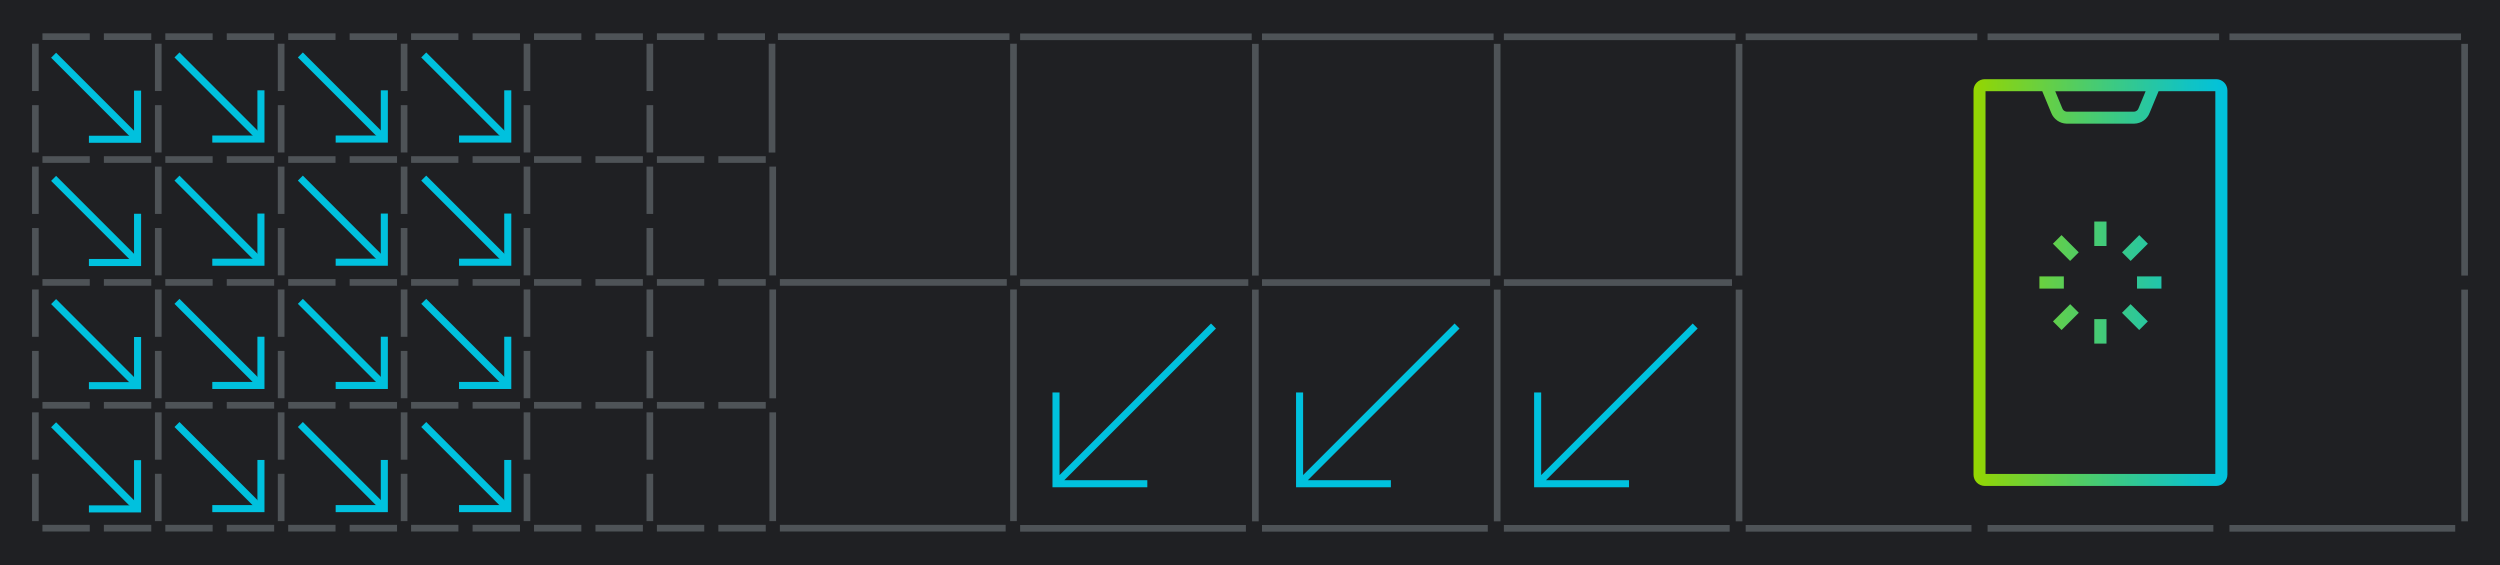
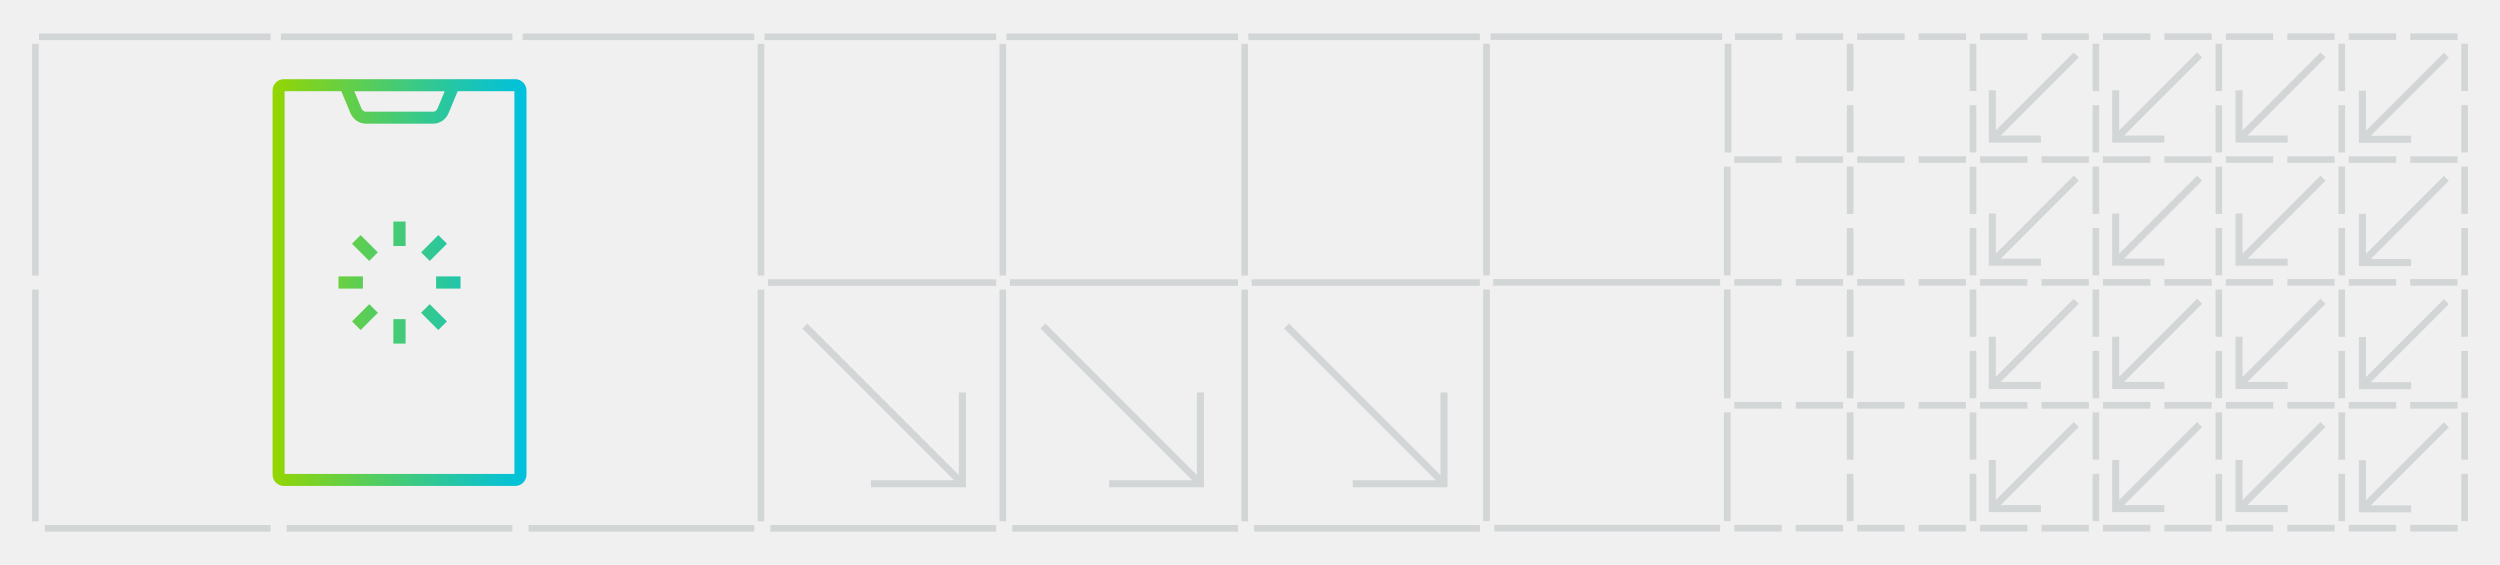
- <svg xmlns="http://www.w3.org/2000/svg" width="354" height="80" viewBox="0 0 354 80">
+ <svg xmlns="http://www.w3.org/2000/svg" id="Layer_1" data-name="Layer 1" width="354" height="80" viewBox="0 0 354 80">
  <defs>
-     <clipPath id="a">
-       <rect width="354" height="80" transform="translate(14 15)" fill="#a3a8ae" />
-     </clipPath>
-     <linearGradient id="b" y1="0.5" x2="1" y2="0.5" gradientUnits="objectBoundingBox">
+     <style>
+       .cls-1 {
+         fill: url(#New_Gradient_Swatch_12);
+       }
+ 
+       .cls-2, .cls-3 {
+         fill: #7d868c;
+       }
+ 
+       .cls-4, .cls-3 {
+         opacity: .25;
+       }
+     </style>
+     <linearGradient id="New_Gradient_Swatch_12" data-name="New Gradient Swatch 12" x1="279.45" y1="40.01" x2="315.4" y2="40.01" gradientTransform="translate(-240.85)" gradientUnits="userSpaceOnUse">
      <stop offset="0" stop-color="#95d600" />
-       <stop offset="0.07" stop-color="#88d412" />
-       <stop offset="0.53" stop-color="#3fca7e" />
-       <stop offset="0.85" stop-color="#11c3c3" />
+       <stop offset=".07" stop-color="#88d412" />
+       <stop offset=".53" stop-color="#3fca7e" />
+       <stop offset=".85" stop-color="#11c3c3" />
      <stop offset="1" stop-color="#00c1de" />
    </linearGradient>
  </defs>
-   <g transform="translate(-14 -15)" clip-path="url(#a)">
-     <g transform="translate(14 15)">
-       <path d="M0,0H354V80H0Z" fill="#1f2023" />
-       <g opacity="0.5">
-         <rect width="0.94" height="6.7" transform="translate(4.54 6.19)" fill="#7d868c" />
-         <rect width="6.7" height="0.94" transform="translate(6.01 4.72)" fill="#7d868c" />
-         <rect width="6.71" height="0.94" transform="translate(14.71 4.72)" fill="#7d868c" />
-         <rect width="0.94" height="6.7" transform="translate(21.94 6.19)" fill="#7d868c" />
-         <rect width="6.7" height="0.94" transform="translate(23.41 4.72)" fill="#7d868c" />
-         <rect width="0.94" height="6.7" transform="translate(39.34 6.19)" fill="#7d868c" />
-         <rect width="6.7" height="0.94" transform="translate(40.81 4.72)" fill="#7d868c" />
-         <rect width="6.71" height="0.94" transform="translate(32.11 4.72)" fill="#7d868c" />
-         <rect width="0.94" height="6.7" transform="translate(56.75 6.19)" fill="#7d868c" />
-         <rect width="6.7" height="0.94" transform="translate(58.21 4.72)" fill="#7d868c" />
-         <rect width="6.71" height="0.94" transform="translate(49.51 4.72)" fill="#7d868c" />
-         <rect width="6.71" height="0.94" transform="translate(66.92 4.72)" fill="#7d868c" />
-         <rect width="0.94" height="6.7" transform="translate(74.15 6.19)" fill="#7d868c" />
-         <rect width="6.7" height="0.94" transform="translate(75.62 4.72)" fill="#7d868c" />
-         <rect width="0.94" height="6.7" transform="translate(91.55 6.19)" fill="#7d868c" />
-         <rect width="6.71" height="0.94" transform="translate(84.32 4.72)" fill="#7d868c" />
-         <rect width="6.7" height="0.94" transform="translate(93.02 4.72)" fill="#7d868c" />
-         <rect width="6.71" height="0.94" transform="translate(101.61 4.72)" fill="#7d868c" />
-         <rect width="0.94" height="15.41" transform="translate(108.85 6.19)" fill="#7d868c" />
-         <rect width="32.79" height="0.94" transform="translate(110.15 4.72)" fill="#7d868c" />
-         <rect width="0.94" height="6.7" transform="translate(4.54 23.59)" fill="#7d868c" />
-         <rect width="6.7" height="0.94" transform="translate(6.01 22.12)" fill="#7d868c" />
-         <rect width="0.94" height="6.7" transform="translate(4.54 14.89)" fill="#7d868c" />
-         <rect width="6.7" height="0.94" transform="translate(23.41 22.12)" fill="#7d868c" />
-         <rect width="0.94" height="6.7" transform="translate(21.94 23.59)" fill="#7d868c" />
-         <rect width="0.94" height="6.7" transform="translate(21.94 14.89)" fill="#7d868c" />
-         <rect width="6.71" height="0.94" transform="translate(14.71 22.12)" fill="#7d868c" />
-         <rect width="6.7" height="0.94" transform="translate(40.81 22.12)" fill="#7d868c" />
-         <rect width="0.94" height="6.7" transform="translate(39.34 23.59)" fill="#7d868c" />
-         <rect width="0.94" height="6.7" transform="translate(39.34 14.89)" fill="#7d868c" />
-         <rect width="6.71" height="0.94" transform="translate(32.11 22.12)" fill="#7d868c" />
-         <rect width="6.71" height="0.94" transform="translate(49.51 22.12)" fill="#7d868c" />
-         <rect width="0.94" height="6.7" transform="translate(56.75 23.59)" fill="#7d868c" />
-         <rect width="6.7" height="0.94" transform="translate(58.21 22.12)" fill="#7d868c" />
-         <rect width="0.94" height="6.7" transform="translate(56.75 14.89)" fill="#7d868c" />
-         <rect width="0.94" height="6.7" transform="translate(74.15 14.89)" fill="#7d868c" />
-         <rect width="6.71" height="0.94" transform="translate(66.92 22.12)" fill="#7d868c" />
-         <rect width="6.7" height="0.94" transform="translate(75.62 22.12)" fill="#7d868c" />
-         <rect width="0.94" height="6.7" transform="translate(74.15 23.59)" fill="#7d868c" />
-         <rect width="0.94" height="6.7" transform="translate(91.55 14.89)" fill="#7d868c" />
-         <rect width="0.94" height="6.7" transform="translate(91.55 23.59)" fill="#7d868c" />
-         <rect width="6.7" height="0.94" transform="translate(93.02 22.12)" fill="#7d868c" />
-         <rect width="6.71" height="0.94" transform="translate(84.32 22.12)" fill="#7d868c" />
-         <rect width="0.94" height="15.41" transform="translate(108.95 23.59)" fill="#7d868c" />
-         <rect width="6.71" height="0.94" transform="translate(101.72 22.12)" fill="#7d868c" />
-         <rect width="0.94" height="6.7" transform="translate(4.54 32.29)" fill="#7d868c" />
-         <rect width="0.94" height="6.7" transform="translate(4.54 40.99)" fill="#7d868c" />
-         <rect width="6.7" height="0.94" transform="translate(6.01 39.52)" fill="#7d868c" />
-         <rect width="0.94" height="6.7" transform="translate(21.94 32.29)" fill="#7d868c" />
-         <rect width="0.94" height="6.7" transform="translate(21.94 40.99)" fill="#7d868c" />
-         <rect width="6.7" height="0.94" transform="translate(23.41 39.52)" fill="#7d868c" />
-         <rect width="6.71" height="0.94" transform="translate(14.71 39.52)" fill="#7d868c" />
-         <rect width="0.94" height="6.7" transform="translate(39.34 32.29)" fill="#7d868c" />
-         <rect width="6.7" height="0.94" transform="translate(40.81 39.52)" fill="#7d868c" />
-         <rect width="6.71" height="0.94" transform="translate(32.11 39.52)" fill="#7d868c" />
-         <rect width="0.94" height="6.7" transform="translate(39.34 40.99)" fill="#7d868c" />
-         <rect width="0.94" height="6.7" transform="translate(56.75 40.99)" fill="#7d868c" />
-         <rect width="0.94" height="6.7" transform="translate(56.75 32.29)" fill="#7d868c" />
-         <rect width="6.71" height="0.94" transform="translate(49.51 39.52)" fill="#7d868c" />
-         <rect width="6.7" height="0.94" transform="translate(58.21 39.52)" fill="#7d868c" />
-         <rect width="6.7" height="0.94" transform="translate(75.62 39.52)" fill="#7d868c" />
-         <rect width="0.94" height="6.7" transform="translate(74.15 32.29)" fill="#7d868c" />
-         <rect width="6.71" height="0.94" transform="translate(66.92 39.52)" fill="#7d868c" />
-         <rect width="0.94" height="6.7" transform="translate(74.15 40.99)" fill="#7d868c" />
-         <rect width="0.94" height="6.7" transform="translate(91.55 40.99)" fill="#7d868c" />
-         <rect width="0.94" height="6.7" transform="translate(91.55 32.29)" fill="#7d868c" />
-         <rect width="6.71" height="0.94" transform="translate(84.32 39.52)" fill="#7d868c" />
-         <rect width="6.7" height="0.94" transform="translate(93.02 39.52)" fill="#7d868c" />
-         <rect width="0.94" height="32.81" transform="translate(143.04 6.19)" fill="#7d868c" />
-         <rect width="0.94" height="32.8" transform="translate(143.04 40.99)" fill="#7d868c" />
-         <rect width="6.71" height="0.94" transform="translate(101.72 39.52)" fill="#7d868c" />
-         <rect width="6.7" height="0.94" transform="translate(6.01 56.92)" fill="#7d868c" />
-         <rect width="0.94" height="6.7" transform="translate(4.54 49.69)" fill="#7d868c" />
-         <rect width="0.94" height="6.7" transform="translate(4.54 58.39)" fill="#7d868c" />
-         <rect width="0.94" height="6.7" transform="translate(21.94 49.69)" fill="#7d868c" />
-         <rect width="6.71" height="0.94" transform="translate(14.71 56.92)" fill="#7d868c" />
-         <rect width="6.7" height="0.94" transform="translate(23.41 56.92)" fill="#7d868c" />
-         <rect width="0.94" height="6.7" transform="translate(21.94 58.39)" fill="#7d868c" />
-         <rect width="0.94" height="6.7" transform="translate(39.34 58.39)" fill="#7d868c" />
-         <rect width="0.94" height="6.7" transform="translate(39.34 49.69)" fill="#7d868c" />
-         <rect width="6.7" height="0.94" transform="translate(40.81 56.92)" fill="#7d868c" />
-         <rect width="6.71" height="0.94" transform="translate(32.11 56.92)" fill="#7d868c" />
-         <rect width="0.94" height="6.7" transform="translate(56.75 49.69)" fill="#7d868c" />
-         <rect width="0.94" height="6.7" transform="translate(56.75 58.39)" fill="#7d868c" />
-         <rect width="6.7" height="0.94" transform="translate(58.21 56.92)" fill="#7d868c" />
-         <rect width="6.71" height="0.94" transform="translate(49.51 56.92)" fill="#7d868c" />
-         <rect width="6.7" height="0.94" transform="translate(75.62 56.92)" fill="#7d868c" />
-         <rect width="6.71" height="0.94" transform="translate(66.92 56.92)" fill="#7d868c" />
-         <rect width="0.94" height="6.7" transform="translate(74.15 49.69)" fill="#7d868c" />
-         <rect width="0.94" height="6.7" transform="translate(74.15 58.39)" fill="#7d868c" />
-         <rect width="6.7" height="0.94" transform="translate(93.02 56.92)" fill="#7d868c" />
-         <rect width="0.94" height="6.7" transform="translate(91.55 49.69)" fill="#7d868c" />
-         <rect width="0.94" height="6.7" transform="translate(91.55 58.39)" fill="#7d868c" />
-         <rect width="6.71" height="0.94" transform="translate(84.32 56.92)" fill="#7d868c" />
-         <rect width="6.71" height="0.94" transform="translate(101.72 56.92)" fill="#7d868c" />
-         <rect width="0.94" height="15.4" transform="translate(108.95 58.39)" fill="#7d868c" />
-         <rect width="0.94" height="15.41" transform="translate(108.95 40.99)" fill="#7d868c" />
-         <rect width="6.7" height="0.94" transform="translate(6.01 74.32)" fill="#7d868c" />
-         <rect width="0.94" height="6.7" transform="translate(4.54 67.09)" fill="#7d868c" />
-         <rect width="6.71" height="0.94" transform="translate(14.71 74.32)" fill="#7d868c" />
-         <rect width="6.7" height="0.94" transform="translate(23.41 74.32)" fill="#7d868c" />
-         <rect width="0.94" height="6.7" transform="translate(21.94 67.09)" fill="#7d868c" />
-         <rect width="6.71" height="0.94" transform="translate(32.11 74.32)" fill="#7d868c" />
-         <rect width="6.7" height="0.94" transform="translate(40.81 74.32)" fill="#7d868c" />
-         <rect width="0.94" height="6.7" transform="translate(39.34 67.09)" fill="#7d868c" />
-         <rect width="6.71" height="0.94" transform="translate(49.51 74.32)" fill="#7d868c" />
-         <rect width="0.94" height="6.7" transform="translate(56.75 67.09)" fill="#7d868c" />
-         <rect width="6.7" height="0.94" transform="translate(58.21 74.32)" fill="#7d868c" />
-         <rect width="0.94" height="6.7" transform="translate(74.15 67.09)" fill="#7d868c" />
-         <rect width="6.7" height="0.94" transform="translate(75.62 74.32)" fill="#7d868c" />
-         <rect width="6.71" height="0.94" transform="translate(66.92 74.32)" fill="#7d868c" />
-         <rect width="0.94" height="6.7" transform="translate(91.55 67.09)" fill="#7d868c" />
-         <rect width="6.7" height="0.94" transform="translate(93.02 74.32)" fill="#7d868c" />
-         <rect width="6.71" height="0.94" transform="translate(84.32 74.32)" fill="#7d868c" />
-         <rect width="6.71" height="0.94" transform="translate(101.72 74.32)" fill="#7d868c" />
-         <path d="M135.85,39.52H110.43v.94h32.13v-.94h-6.71Z" fill="#7d868c" />
-         <rect width="31.97" height="0.94" transform="translate(110.43 74.32)" fill="#7d868c" />
-         <rect width="32.79" height="0.94" transform="translate(144.45 4.74)" fill="#7d868c" />
-         <rect width="0.94" height="32.81" transform="translate(177.29 41.01)" fill="#7d868c" />
-         <rect width="0.94" height="32.81" transform="translate(177.29 6.21)" fill="#7d868c" />
-         <path d="M170.05,39.54h-25.6v.94h32.31v-.94h-6.71Z" fill="#7d868c" />
-         <rect width="31.97" height="0.94" transform="translate(144.45 74.34)" fill="#7d868c" />
-         <rect width="32.79" height="0.94" transform="translate(178.7 4.74)" fill="#7d868c" />
-         <rect width="0.94" height="32.81" transform="translate(211.53 41.01)" fill="#7d868c" />
-         <rect width="0.94" height="32.81" transform="translate(211.53 6.21)" fill="#7d868c" />
-         <path d="M204.3,39.54H178.7v.94H211v-.94h-6.7Z" fill="#7d868c" />
-         <rect width="31.97" height="0.94" transform="translate(178.7 74.34)" fill="#7d868c" />
-         <rect width="32.79" height="0.94" transform="translate(212.95 4.74)" fill="#7d868c" />
-         <rect width="0.94" height="32.81" transform="translate(245.78 6.21)" fill="#7d868c" />
-         <rect width="0.94" height="32.81" transform="translate(245.78 41.01)" fill="#7d868c" />
-         <path d="M238.55,39.54h-25.6v.94h32.3v-.94h-6.7Z" fill="#7d868c" />
-         <rect width="31.97" height="0.94" transform="translate(212.95 74.34)" fill="#7d868c" />
-         <rect width="32.79" height="0.94" transform="translate(247.19 4.74)" fill="#7d868c" />
-         <rect width="31.97" height="0.94" transform="translate(247.19 74.34)" fill="#7d868c" />
-         <rect width="32.79" height="0.94" transform="translate(281.44 4.74)" fill="#7d868c" />
-         <rect width="31.97" height="0.94" transform="translate(281.44 74.34)" fill="#7d868c" />
-         <rect width="32.79" height="0.94" transform="translate(315.69 4.74)" fill="#7d868c" />
-         <rect width="0.94" height="32.81" transform="translate(348.52 41.01)" fill="#7d868c" />
-         <rect width="0.94" height="32.81" transform="translate(348.52 6.21)" fill="#7d868c" />
-         <rect width="31.97" height="0.94" transform="translate(315.69 74.34)" fill="#7d868c" />
-       </g>
-       <path d="M240.39,46.52l-.7-.71L218.23,67.27V55.57h-1V69h13.44V68H218.91Z" fill="#00c1de" />
-       <path d="M206.67,46.52l-.7-.71L184.52,67.27V55.57h-1V69h13.43V68H185.19Z" fill="#00c1de" />
-       <path d="M172.18,46.52l-.7-.71L150.03,67.27V55.57h-1V69h13.43V68H150.7Z" fill="#00c1de" />
-       <line x2="11.9" y2="11.9" transform="translate(60 60.11)" fill="#fff" stroke="#00c1de" stroke-miterlimit="10" stroke-width="1" />
-       <path d="M65,72.02h6.9V65.13" fill="none" stroke="#00c1de" stroke-miterlimit="10" stroke-width="1" />
-       <line x2="11.89" y2="11.9" transform="translate(42.53 60.11)" fill="#fff" stroke="#00c1de" stroke-miterlimit="10" stroke-width="1" />
-       <path d="M47.53,72.02h6.89V65.13" fill="none" stroke="#00c1de" stroke-miterlimit="10" stroke-width="1" />
-       <line x2="11.89" y2="11.9" transform="translate(25.06 60.11)" fill="#fff" stroke="#00c1de" stroke-miterlimit="10" stroke-width="1" />
-       <path d="M30.06,72.02h6.89V65.13" fill="none" stroke="#00c1de" stroke-miterlimit="10" stroke-width="1" />
-       <line x2="11.89" y2="11.89" transform="translate(7.59 60.15)" fill="#fff" stroke="#00c1de" stroke-miterlimit="10" stroke-width="1" />
-       <path d="M12.59,72.06h6.89v-6.9" fill="none" stroke="#00c1de" stroke-miterlimit="10" stroke-width="1" />
-       <line x2="11.9" y2="11.89" transform="translate(60 42.67)" fill="#fff" stroke="#00c1de" stroke-miterlimit="10" stroke-width="1" />
-       <path d="M65,54.58h6.9v-6.9" fill="none" stroke="#00c1de" stroke-miterlimit="10" stroke-width="1" />
-       <line x2="11.89" y2="11.89" transform="translate(42.53 42.67)" fill="#fff" stroke="#00c1de" stroke-miterlimit="10" stroke-width="1" />
-       <path d="M47.53,54.58h6.89v-6.9" fill="none" stroke="#00c1de" stroke-miterlimit="10" stroke-width="1" />
-       <line x2="11.89" y2="11.89" transform="translate(25.06 42.67)" fill="#fff" stroke="#00c1de" stroke-miterlimit="10" stroke-width="1" />
-       <path d="M30.06,54.58h6.89v-6.9" fill="none" stroke="#00c1de" stroke-miterlimit="10" stroke-width="1" />
-       <line x2="11.89" y2="11.9" transform="translate(7.59 42.7)" fill="#fff" stroke="#00c1de" stroke-miterlimit="10" stroke-width="1" />
-       <path d="M12.59,54.61h6.89V47.72" fill="none" stroke="#00c1de" stroke-miterlimit="10" stroke-width="1" />
-       <line x2="11.9" y2="11.9" transform="translate(60 25.22)" fill="#fff" stroke="#00c1de" stroke-miterlimit="10" stroke-width="1" />
-       <path d="M65,37.13h6.9V30.24" fill="none" stroke="#00c1de" stroke-miterlimit="10" stroke-width="1" />
-       <line x2="11.89" y2="11.9" transform="translate(42.53 25.22)" fill="#fff" stroke="#00c1de" stroke-miterlimit="10" stroke-width="1" />
-       <path d="M47.53,37.13h6.89V30.24" fill="none" stroke="#00c1de" stroke-miterlimit="10" stroke-width="1" />
-       <line x2="11.89" y2="11.9" transform="translate(25.06 25.22)" fill="#fff" stroke="#00c1de" stroke-miterlimit="10" stroke-width="1" />
-       <path d="M30.06,37.13h6.89V30.24" fill="none" stroke="#00c1de" stroke-miterlimit="10" stroke-width="1" />
-       <line x2="11.89" y2="11.89" transform="translate(7.59 25.26)" fill="#fff" stroke="#00c1de" stroke-miterlimit="10" stroke-width="1" />
-       <path d="M12.59,37.17h6.89v-6.9" fill="none" stroke="#00c1de" stroke-miterlimit="10" stroke-width="1" />
-       <line x2="11.9" y2="11.89" transform="translate(60 7.78)" fill="#fff" stroke="#00c1de" stroke-miterlimit="10" stroke-width="1" />
-       <path d="M65,19.69h6.9v-6.9" fill="none" stroke="#00c1de" stroke-miterlimit="10" stroke-width="1" />
-       <line x2="11.89" y2="11.89" transform="translate(42.53 7.78)" fill="#fff" stroke="#00c1de" stroke-miterlimit="10" stroke-width="1" />
-       <path d="M47.53,19.69h6.89v-6.9" fill="none" stroke="#00c1de" stroke-miterlimit="10" stroke-width="1" />
-       <line x2="11.89" y2="11.89" transform="translate(25.06 7.78)" fill="#fff" stroke="#00c1de" stroke-miterlimit="10" stroke-width="1" />
-       <path d="M30.06,19.69h6.89v-6.9" fill="none" stroke="#00c1de" stroke-miterlimit="10" stroke-width="1" />
-       <line x2="11.89" y2="11.89" transform="translate(7.59 7.82)" fill="#fff" stroke="#00c1de" stroke-miterlimit="10" stroke-width="1" />
-       <path d="M12.59,19.72h6.89V12.83" fill="none" stroke="#00c1de" stroke-miterlimit="10" stroke-width="1" />
-       <path d="M313.8,11.21H281.05a1.6,1.6,0,0,0-1.6,1.6v54.4a1.6,1.6,0,0,0,1.6,1.6H313.8a1.6,1.6,0,0,0,1.6-1.6V12.81A1.6,1.6,0,0,0,313.8,11.21Zm-9.98,1.71-1,2.41a.705.705,0,0,1-.6.48h-9.6a.705.705,0,0,1-.6-.48l-1-2.41h12.8Zm9.87,54.19H281.15V12.91h8.03l1.27,3.06a2.4,2.4,0,0,0,2.17,1.54h9.6a2.378,2.378,0,0,0,2.17-1.54l1.27-3.06h8.03V67.1ZM298.28,34.83h-1.73V31.37h1.73Zm0,13.82h-1.73V45.19h1.73Zm4.32-7.78V39.14h3.46v1.73Zm-13.82,0V39.14h3.46v1.73Zm12.92-3.92-1.22-1.22,2.44-2.44,1.22,1.22Zm-9.78,9.78-1.22-1.22,2.44-2.44,1.22,1.22Zm8.55-2.44,1.22-1.22,2.44,2.44-1.22,1.22Zm-9.78-9.78,1.22-1.22,2.44,2.44-1.22,1.22Z" fill="url(#b)" />
-     </g>
+   <g class="cls-4">
+     <rect class="cls-2" x="348.52" y="6.19" width=".94" height="6.7" />
+     <rect class="cls-2" x="341.29" y="4.72" width="6.7" height=".94" />
+     <rect class="cls-2" x="332.58" y="4.72" width="6.71" height=".94" />
+     <rect class="cls-2" x="331.12" y="6.19" width=".94" height="6.7" />
+     <rect class="cls-2" x="323.89" y="4.72" width="6.7" height=".94" />
+     <rect class="cls-2" x="313.72" y="6.19" width=".94" height="6.7" />
+     <rect class="cls-2" x="306.48" y="4.72" width="6.7" height=".94" />
+     <rect class="cls-2" x="315.18" y="4.72" width="6.71" height=".94" />
+     <rect class="cls-2" x="296.31" y="6.19" width=".94" height="6.7" />
+     <rect class="cls-2" x="289.08" y="4.72" width="6.7" height=".94" />
+     <rect class="cls-2" x="297.78" y="4.72" width="6.71" height=".94" />
+     <rect class="cls-2" x="280.38" y="4.72" width="6.71" height=".94" />
+     <rect class="cls-2" x="278.91" y="6.19" width=".94" height="6.7" />
+     <rect class="cls-2" x="271.68" y="4.72" width="6.7" height=".94" />
+     <rect class="cls-2" x="261.51" y="6.19" width=".94" height="6.7" />
+     <rect class="cls-2" x="262.98" y="4.72" width="6.71" height=".94" />
+     <rect class="cls-2" x="254.28" y="4.72" width="6.7" height=".94" />
+     <rect class="cls-2" x="245.68" y="4.72" width="6.71" height=".94" />
+     <rect class="cls-2" x="244.22" y="6.19" width=".94" height="15.41" />
+     <rect class="cls-2" x="211.06" y="4.72" width="32.79" height=".94" />
+     <rect class="cls-2" x="348.52" y="23.59" width=".94" height="6.7" />
+     <rect class="cls-2" x="341.29" y="22.12" width="6.7" height=".94" />
+     <rect class="cls-2" x="348.52" y="14.89" width=".94" height="6.7" />
+     <rect class="cls-2" x="323.89" y="22.12" width="6.7" height=".94" />
+     <rect class="cls-2" x="331.12" y="23.59" width=".94" height="6.7" />
+     <rect class="cls-2" x="331.12" y="14.89" width=".94" height="6.7" />
+     <rect class="cls-2" x="332.58" y="22.12" width="6.71" height=".94" />
+     <rect class="cls-2" x="306.48" y="22.12" width="6.7" height=".94" />
+     <rect class="cls-2" x="313.72" y="23.59" width=".94" height="6.7" />
+     <rect class="cls-2" x="313.72" y="14.89" width=".94" height="6.7" />
+     <rect class="cls-2" x="315.18" y="22.12" width="6.71" height=".94" />
+     <rect class="cls-2" x="297.78" y="22.12" width="6.71" height=".94" />
+     <rect class="cls-2" x="296.31" y="23.59" width=".94" height="6.7" />
+     <rect class="cls-2" x="289.08" y="22.12" width="6.7" height=".94" />
+     <rect class="cls-2" x="296.31" y="14.89" width=".94" height="6.7" />
+     <rect class="cls-2" x="278.91" y="14.89" width=".94" height="6.7" />
+     <rect class="cls-2" x="280.38" y="22.12" width="6.71" height=".94" />
+     <rect class="cls-2" x="271.68" y="22.12" width="6.7" height=".94" />
+     <rect class="cls-2" x="278.91" y="23.59" width=".94" height="6.7" />
+     <rect class="cls-2" x="261.51" y="14.89" width=".94" height="6.7" />
+     <rect class="cls-2" x="261.51" y="23.59" width=".94" height="6.7" />
+     <rect class="cls-2" x="254.28" y="22.12" width="6.7" height=".94" />
+     <rect class="cls-2" x="262.98" y="22.12" width="6.71" height=".94" />
+     <rect class="cls-2" x="244.11" y="23.59" width=".94" height="15.41" />
+     <rect class="cls-2" x="245.57" y="22.12" width="6.71" height=".94" />
+     <rect class="cls-2" x="348.52" y="32.29" width=".94" height="6.7" />
+     <rect class="cls-2" x="348.52" y="40.99" width=".94" height="6.7" />
+     <rect class="cls-2" x="341.29" y="39.52" width="6.7" height=".94" />
+     <rect class="cls-2" x="331.12" y="32.29" width=".94" height="6.7" />
+     <rect class="cls-2" x="331.12" y="40.99" width=".94" height="6.7" />
+     <rect class="cls-2" x="323.89" y="39.52" width="6.7" height=".94" />
+     <rect class="cls-2" x="332.58" y="39.52" width="6.71" height=".94" />
+     <rect class="cls-2" x="313.72" y="32.29" width=".94" height="6.7" />
+     <rect class="cls-2" x="306.48" y="39.52" width="6.7" height=".94" />
+     <rect class="cls-2" x="315.18" y="39.52" width="6.71" height=".94" />
+     <rect class="cls-2" x="313.72" y="40.99" width=".94" height="6.7" />
+     <rect class="cls-2" x="296.31" y="40.99" width=".94" height="6.7" />
+     <rect class="cls-2" x="296.31" y="32.29" width=".94" height="6.7" />
+     <rect class="cls-2" x="297.78" y="39.52" width="6.71" height=".94" />
+     <rect class="cls-2" x="289.08" y="39.52" width="6.7" height=".94" />
+     <rect class="cls-2" x="271.68" y="39.52" width="6.7" height=".94" />
+     <rect class="cls-2" x="278.91" y="32.29" width=".94" height="6.7" />
+     <rect class="cls-2" x="280.38" y="39.52" width="6.71" height=".94" />
+     <rect class="cls-2" x="278.91" y="40.99" width=".94" height="6.7" />
+     <rect class="cls-2" x="261.51" y="40.99" width=".94" height="6.7" />
+     <rect class="cls-2" x="261.51" y="32.29" width=".94" height="6.7" />
+     <rect class="cls-2" x="262.98" y="39.52" width="6.71" height=".94" />
+     <rect class="cls-2" x="254.28" y="39.52" width="6.7" height=".94" />
+     <rect class="cls-2" x="210.02" y="6.19" width=".94" height="32.81" />
+     <rect class="cls-2" x="210.02" y="40.99" width=".94" height="32.8" />
+     <rect class="cls-2" x="245.57" y="39.52" width="6.71" height=".94" />
+     <rect class="cls-2" x="341.29" y="56.92" width="6.7" height=".94" />
+     <rect class="cls-2" x="348.52" y="49.69" width=".94" height="6.7" />
+     <rect class="cls-2" x="348.52" y="58.39" width=".94" height="6.7" />
+     <rect class="cls-2" x="331.12" y="49.69" width=".94" height="6.7" />
+     <rect class="cls-2" x="332.58" y="56.92" width="6.71" height=".94" />
+     <rect class="cls-2" x="323.89" y="56.92" width="6.7" height=".94" />
+     <rect class="cls-2" x="331.12" y="58.39" width=".94" height="6.7" />
+     <rect class="cls-2" x="313.72" y="58.39" width=".94" height="6.7" />
+     <rect class="cls-2" x="313.72" y="49.69" width=".94" height="6.7" />
+     <rect class="cls-2" x="306.48" y="56.92" width="6.7" height=".94" />
+     <rect class="cls-2" x="315.18" y="56.92" width="6.71" height=".94" />
+     <rect class="cls-2" x="296.31" y="49.69" width=".94" height="6.7" />
+     <rect class="cls-2" x="296.31" y="58.39" width=".94" height="6.7" />
+     <rect class="cls-2" x="289.08" y="56.92" width="6.7" height=".94" />
+     <rect class="cls-2" x="297.78" y="56.92" width="6.71" height=".94" />
+     <rect class="cls-2" x="271.68" y="56.92" width="6.7" height=".94" />
+     <rect class="cls-2" x="280.38" y="56.92" width="6.71" height=".94" />
+     <rect class="cls-2" x="278.91" y="49.69" width=".94" height="6.7" />
+     <rect class="cls-2" x="278.91" y="58.39" width=".94" height="6.7" />
+     <rect class="cls-2" x="254.28" y="56.92" width="6.7" height=".94" />
+     <rect class="cls-2" x="261.51" y="49.69" width=".94" height="6.7" />
+     <rect class="cls-2" x="261.51" y="58.39" width=".94" height="6.7" />
+     <rect class="cls-2" x="262.98" y="56.92" width="6.71" height=".94" />
+     <rect class="cls-2" x="245.57" y="56.92" width="6.71" height=".94" />
+     <rect class="cls-2" x="244.11" y="58.39" width=".94" height="15.4" />
+     <rect class="cls-2" x="244.11" y="40.99" width=".94" height="15.41" />
+     <rect class="cls-2" x="341.29" y="74.32" width="6.7" height=".94" />
+     <rect class="cls-2" x="348.52" y="67.09" width=".94" height="6.7" />
+     <rect class="cls-2" x="332.58" y="74.32" width="6.71" height=".94" />
+     <rect class="cls-2" x="323.89" y="74.32" width="6.7" height=".94" />
+     <rect class="cls-2" x="331.12" y="67.09" width=".94" height="6.7" />
+     <rect class="cls-2" x="315.18" y="74.32" width="6.71" height=".94" />
+     <rect class="cls-2" x="306.48" y="74.32" width="6.7" height=".94" />
+     <rect class="cls-2" x="313.72" y="67.09" width=".94" height="6.7" />
+     <rect class="cls-2" x="297.78" y="74.32" width="6.71" height=".94" />
+     <rect class="cls-2" x="296.31" y="67.09" width=".94" height="6.7" />
+     <rect class="cls-2" x="289.08" y="74.32" width="6.7" height=".94" />
+     <rect class="cls-2" x="278.91" y="67.09" width=".94" height="6.7" />
+     <rect class="cls-2" x="271.68" y="74.32" width="6.7" height=".94" />
+     <rect class="cls-2" x="280.38" y="74.32" width="6.71" height=".94" />
+     <rect class="cls-2" x="261.51" y="67.09" width=".94" height="6.7" />
+     <rect class="cls-2" x="254.28" y="74.32" width="6.7" height=".94" />
+     <rect class="cls-2" x="262.98" y="74.32" width="6.71" height=".94" />
+     <rect class="cls-2" x="245.57" y="74.32" width="6.71" height=".94" />
+     <polygon class="cls-2" points="218.15 39.52 243.57 39.52 243.57 40.46 218.15 40.46 211.6 40.46 211.44 40.46 211.44 39.52 211.6 39.52 218.15 39.52" />
+     <rect class="cls-2" x="211.6" y="74.32" width="31.97" height=".94" />
+     <rect class="cls-2" x="176.76" y="4.74" width="32.79" height=".94" />
+     <rect class="cls-2" x="175.78" y="41.01" width=".94" height="32.81" />
+     <rect class="cls-2" x="175.78" y="6.21" width=".94" height="32.81" />
+     <polygon class="cls-2" points="183.95 39.54 209.55 39.54 209.55 40.48 183.95 40.48 177.58 40.48 177.24 40.48 177.24 39.54 177.58 39.54 183.95 39.54" />
+     <rect class="cls-2" x="177.58" y="74.34" width="31.97" height=".94" />
+     <rect class="cls-2" x="142.51" y="4.74" width="32.79" height=".94" />
+     <rect class="cls-2" x="141.53" y="41.01" width=".94" height="32.81" />
+     <rect class="cls-2" x="141.53" y="6.21" width=".94" height="32.81" />
+     <polygon class="cls-2" points="149.7 39.54 175.3 39.54 175.3 40.48 149.7 40.48 143.33 40.48 143 40.48 143 39.54 143.33 39.54 149.7 39.54" />
+     <rect class="cls-2" x="143.33" y="74.34" width="31.97" height=".94" />
+     <rect class="cls-2" x="108.26" y="4.74" width="32.79" height=".94" />
+     <rect class="cls-2" x="107.28" y="6.21" width=".94" height="32.81" />
+     <rect class="cls-2" x="107.28" y="41.01" width=".94" height="32.81" />
+     <polygon class="cls-2" points="115.45 39.54 141.05 39.54 141.05 40.48 115.45 40.48 109.09 40.48 108.75 40.48 108.75 39.54 109.09 39.54 115.45 39.54" />
+     <rect class="cls-2" x="109.09" y="74.34" width="31.97" height=".94" />
+     <rect class="cls-2" x="74.02" y="4.74" width="32.79" height=".94" />
+     <rect class="cls-2" x="74.84" y="74.34" width="31.97" height=".94" />
+     <rect class="cls-2" x="39.77" y="4.74" width="32.79" height=".94" />
+     <rect class="cls-2" x="40.59" y="74.34" width="31.97" height=".94" />
+     <rect class="cls-2" x="5.52" y="4.74" width="32.79" height=".94" />
+     <rect class="cls-2" x="4.54" y="41.01" width=".94" height="32.81" />
+     <rect class="cls-2" x="4.54" y="6.21" width=".94" height="32.81" />
+     <rect class="cls-2" x="6.34" y="74.34" width="31.97" height=".94" />
  </g>
+   <polygon class="cls-3" points="113.61 46.52 114.31 45.81 135.77 67.27 135.77 55.57 136.77 55.57 136.77 69 123.33 69 123.33 68 135.09 68 113.61 46.52" />
+   <polygon class="cls-3" points="147.33 46.52 148.03 45.81 169.48 67.27 169.48 55.57 170.48 55.57 170.48 69 157.05 69 157.05 68 168.81 68 147.33 46.52" />
+   <polygon class="cls-3" points="181.82 46.52 182.52 45.81 203.97 67.27 203.97 55.57 204.97 55.57 204.97 69 191.54 69 191.54 68 203.3 68 181.82 46.52" />
+   <g class="cls-4">
+     <polygon class="cls-2" points="294 60.11 293.64 59.76 282.61 70.8 282.61 65.13 281.61 65.13 281.61 72.52 289 72.52 289 71.52 283.3 71.52 294.35 60.47 294 60.11" />
+     <polygon class="cls-2" points="311.11 59.76 300.08 70.8 300.08 65.13 299.08 65.13 299.08 72.52 306.47 72.52 306.47 71.52 300.77 71.52 311.82 60.47 311.11 59.76" />
+     <line class="cls-2" x1="328.94" y1="60.11" x2="328.94" y2="60.11" />
+     <polygon class="cls-2" points="328.94 60.11 328.58 59.76 317.55 70.8 317.55 65.13 316.55 65.13 316.55 72.52 323.94 72.52 323.94 71.52 318.24 71.52 329.29 60.47 328.94 60.11" />
+     <polygon class="cls-2" points="346.06 59.8 335.02 70.84 335.02 65.16 334.02 65.16 334.02 72.56 341.41 72.56 341.41 71.56 335.71 71.56 346.76 60.5 346.06 59.8" />
+     <polygon class="cls-2" points="282.61 53.35 282.61 47.68 281.61 47.68 281.61 55.08 289 55.08 289 54.08 283.3 54.08 294.35 43.02 293.64 42.31 282.61 53.35" />
+     <polygon class="cls-2" points="300.08 53.35 300.08 47.68 299.08 47.68 299.08 55.08 306.47 55.08 306.47 54.08 300.77 54.08 311.82 43.02 311.11 42.31 300.08 53.35" />
+     <line class="cls-2" x1="328.94" y1="42.67" x2="328.94" y2="42.67" />
+     <polygon class="cls-2" points="328.58 42.31 317.55 53.35 317.55 47.68 316.55 47.68 316.55 55.08 323.94 55.08 323.94 54.08 318.24 54.08 329.29 43.02 328.94 42.67 328.58 42.31" />
+     <line class="cls-2" x1="346.41" y1="42.71" x2="346.41" y2="42.7" />
+     <polygon class="cls-2" points="346.06 42.35 335.02 53.39 335.02 47.72 334.02 47.72 334.02 55.11 341.41 55.11 341.41 54.11 335.71 54.11 346.76 43.06 346.41 42.71 346.06 42.35" />
+     <line class="cls-2" x1="294" y1="25.22" x2="294" y2="25.22" />
+     <polygon class="cls-2" points="293.64 24.87 282.61 35.91 282.61 30.24 281.61 30.24 281.61 37.63 289 37.63 289 36.63 283.3 36.63 294.35 25.58 294 25.22 293.64 24.87" />
+     <line class="cls-2" x1="311.47" y1="25.22" x2="311.47" y2="25.22" />
+     <polygon class="cls-2" points="311.11 24.87 300.08 35.91 300.08 30.24 299.08 30.24 299.08 37.63 306.47 37.63 306.47 36.63 300.77 36.63 311.82 25.58 311.47 25.22 311.11 24.87" />
+     <line class="cls-2" x1="328.94" y1="25.22" x2="328.94" y2="25.22" />
+     <polygon class="cls-2" points="328.58 24.87 317.55 35.91 317.55 30.24 316.55 30.24 316.55 37.63 323.94 37.63 323.94 36.63 318.24 36.63 329.29 25.58 328.94 25.22 328.58 24.87" />
+     <polygon class="cls-2" points="346.06 24.91 335.02 35.95 335.02 30.27 334.02 30.27 334.02 37.67 341.41 37.67 341.41 36.67 335.71 36.67 346.76 25.61 346.41 25.26 346.06 24.91" />
+     <polygon class="cls-2" points="282.61 18.46 282.61 12.79 281.61 12.79 281.61 20.19 289 20.19 289 19.19 283.3 19.19 294.35 8.13 293.64 7.42 282.61 18.46" />
+     <polygon class="cls-2" points="300.08 18.46 300.08 12.79 299.08 12.79 299.08 20.19 306.47 20.19 306.47 19.19 300.77 19.19 311.82 8.13 311.11 7.42 300.08 18.46" />
+     <line class="cls-2" x1="328.94" y1="7.78" x2="328.94" y2="7.78" />
+     <polygon class="cls-2" points="328.58 7.42 317.55 18.46 317.55 12.79 316.55 12.79 316.55 20.19 323.94 20.19 323.94 19.19 318.24 19.19 329.29 8.13 328.94 7.78 328.58 7.42" />
+     <line class="cls-2" x1="346.41" y1="7.82" x2="346.41" y2="7.82" />
+     <polygon class="cls-2" points="341.41 19.22 335.71 19.22 346.76 8.17 346.41 7.82 346.06 7.46 335.02 18.5 335.02 12.83 334.02 12.83 334.02 20.22 341.41 20.22 341.41 19.22" />
+   </g>
+   <path class="cls-1" d="m72.95,11.21h-32.75c-.88,0-1.6.72-1.6,1.6v54.4c0,.88.72,1.6,1.6,1.6h32.75c.88,0,1.6-.72,1.6-1.6V12.81c0-.88-.72-1.6-1.6-1.6Zm-9.98,1.71l-1,2.41c-.12.29-.36.48-.6.48h-9.6c-.24,0-.48-.19-.6-.48l-1-2.41h12.8Zm9.87,54.19h-32.54V12.91h8.03l1.27,3.06c.39.93,1.24,1.54,2.17,1.54h9.6c.93,0,1.79-.6,2.17-1.54l1.27-3.06h8.03v54.19Zm-15.41-32.28h-1.73s0-3.46,0-3.46h1.73s0,3.46,0,3.46Zm0,13.82h-1.73s0-3.46,0-3.46h1.73s0,3.46,0,3.46Zm4.32-7.78v-1.73s3.46,0,3.46,0v1.73s-3.46,0-3.46,0Zm-13.82,0v-1.73s3.46,0,3.46,0v1.73s-3.46,0-3.46,0Zm12.92-3.92l-1.22-1.22,2.44-2.44,1.22,1.22-2.44,2.44Zm-9.78,9.78l-1.22-1.22,2.44-2.44,1.22,1.22-2.44,2.44Zm8.55-2.44l1.22-1.22,2.44,2.44-1.22,1.22-2.44-2.44Zm-9.78-9.78l1.22-1.22,2.44,2.44-1.22,1.22-2.44-2.44Z" />
</svg>
